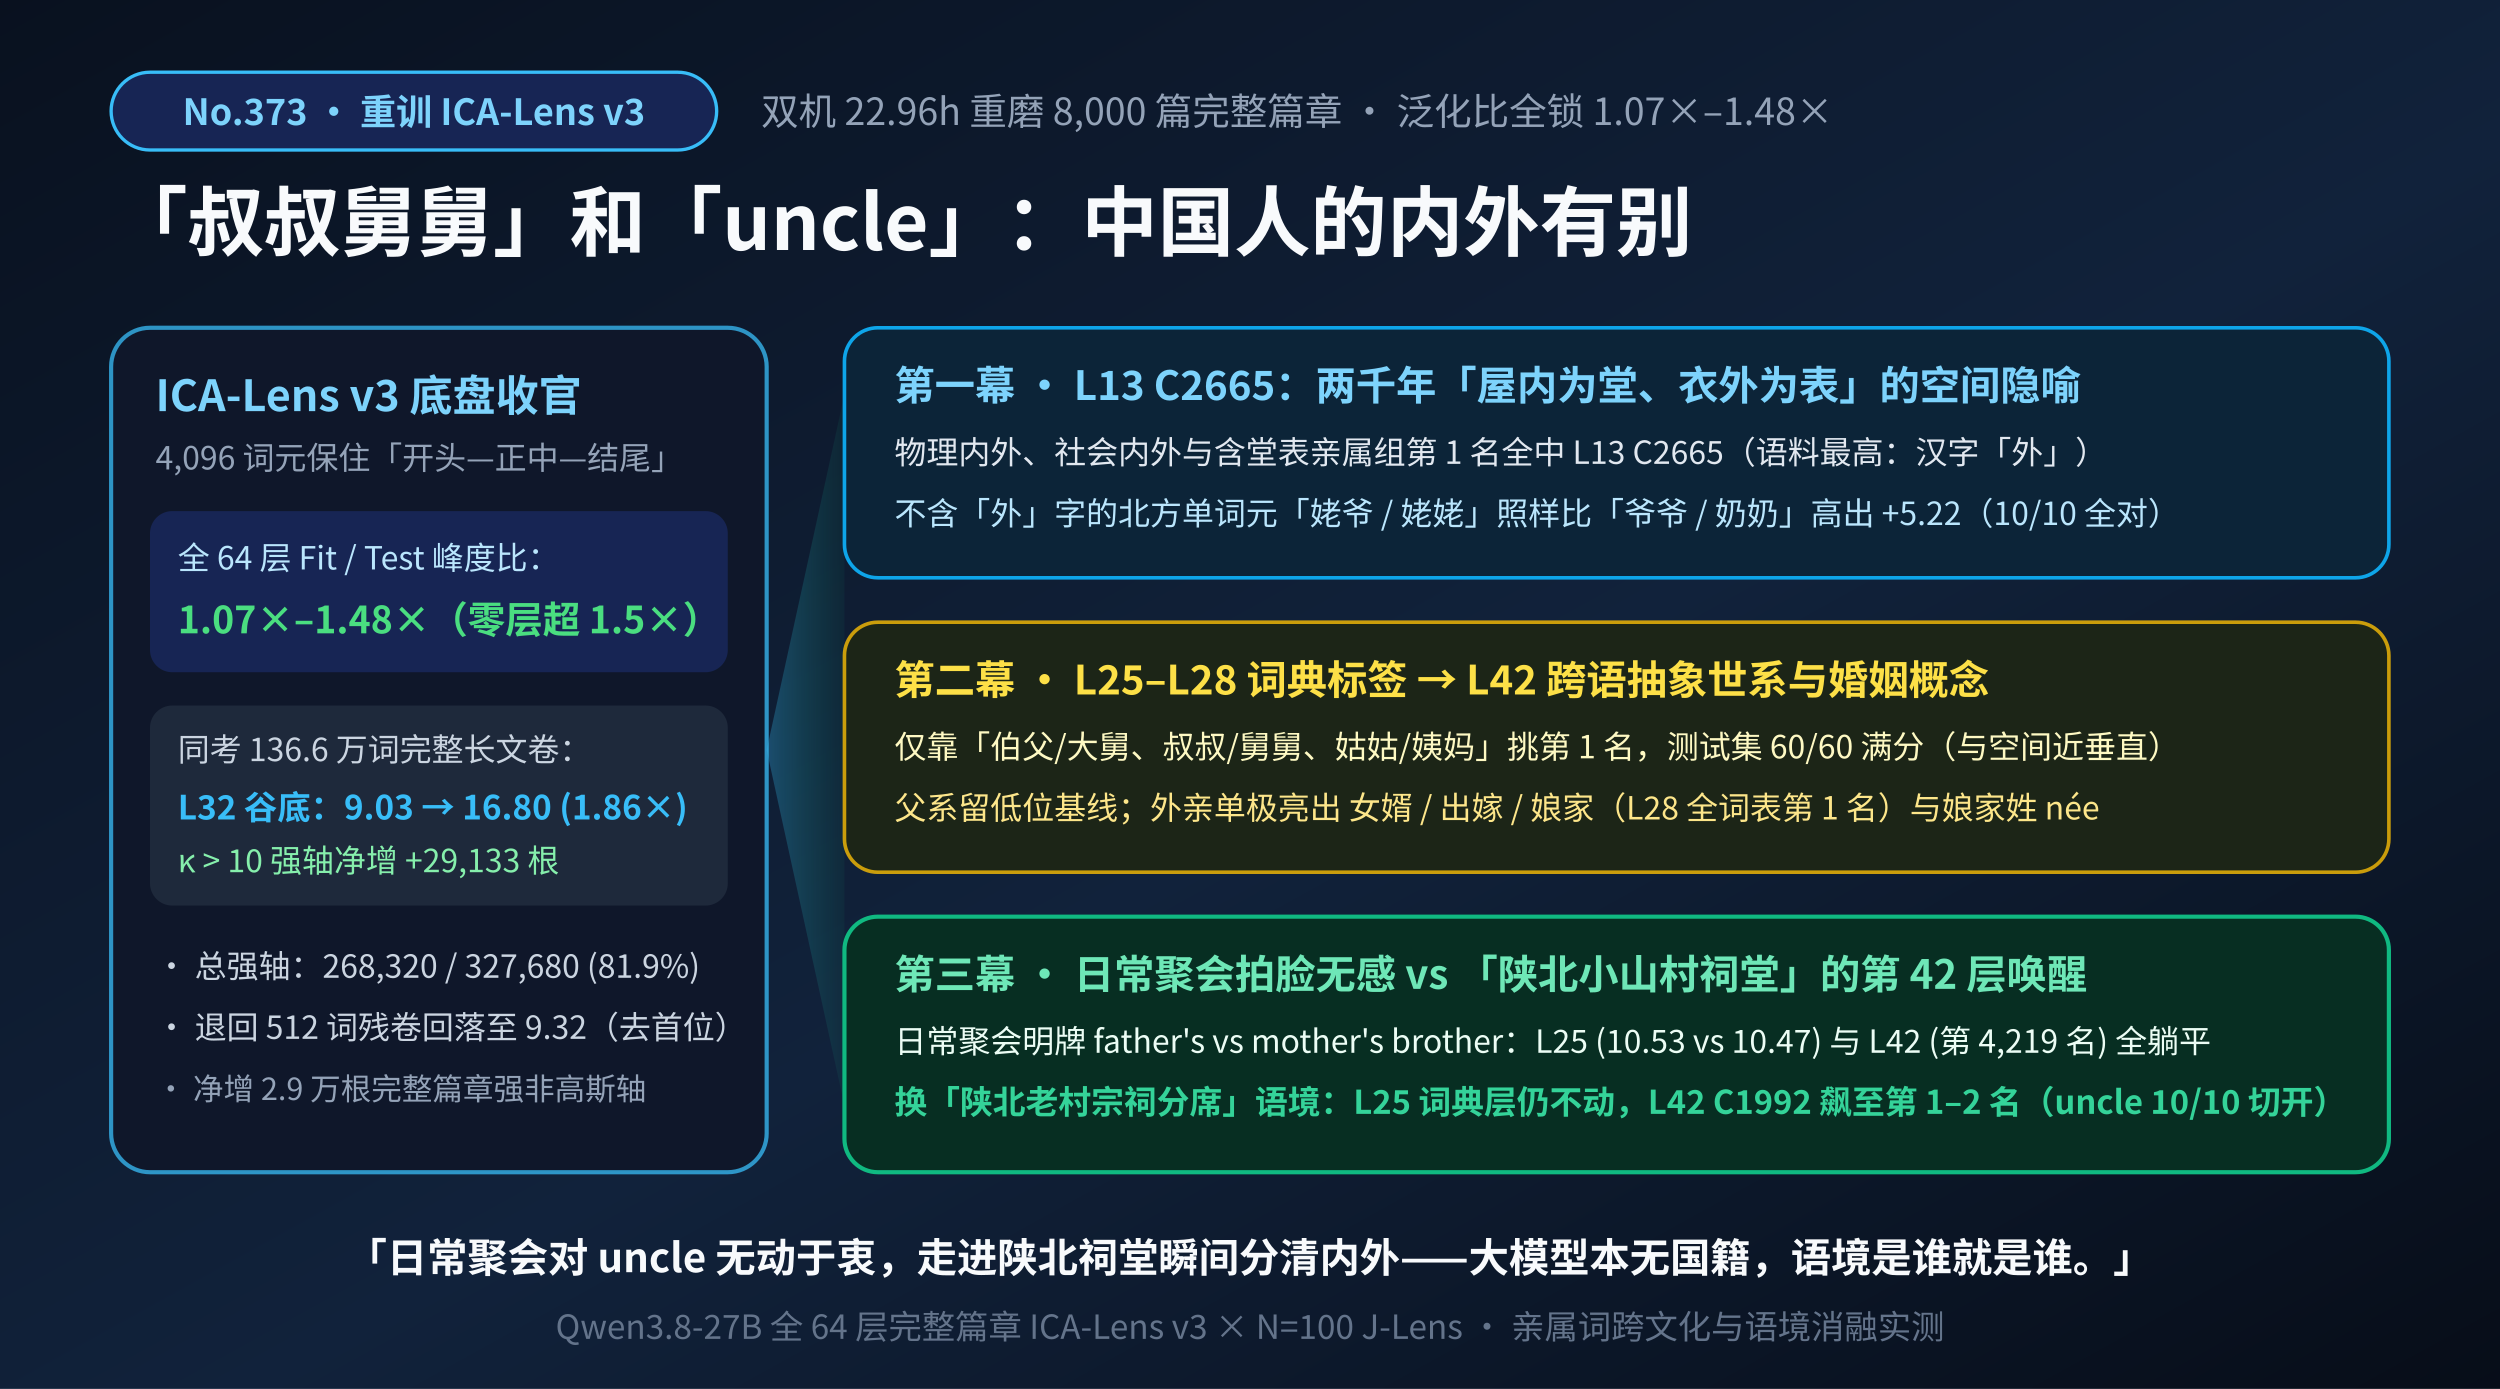
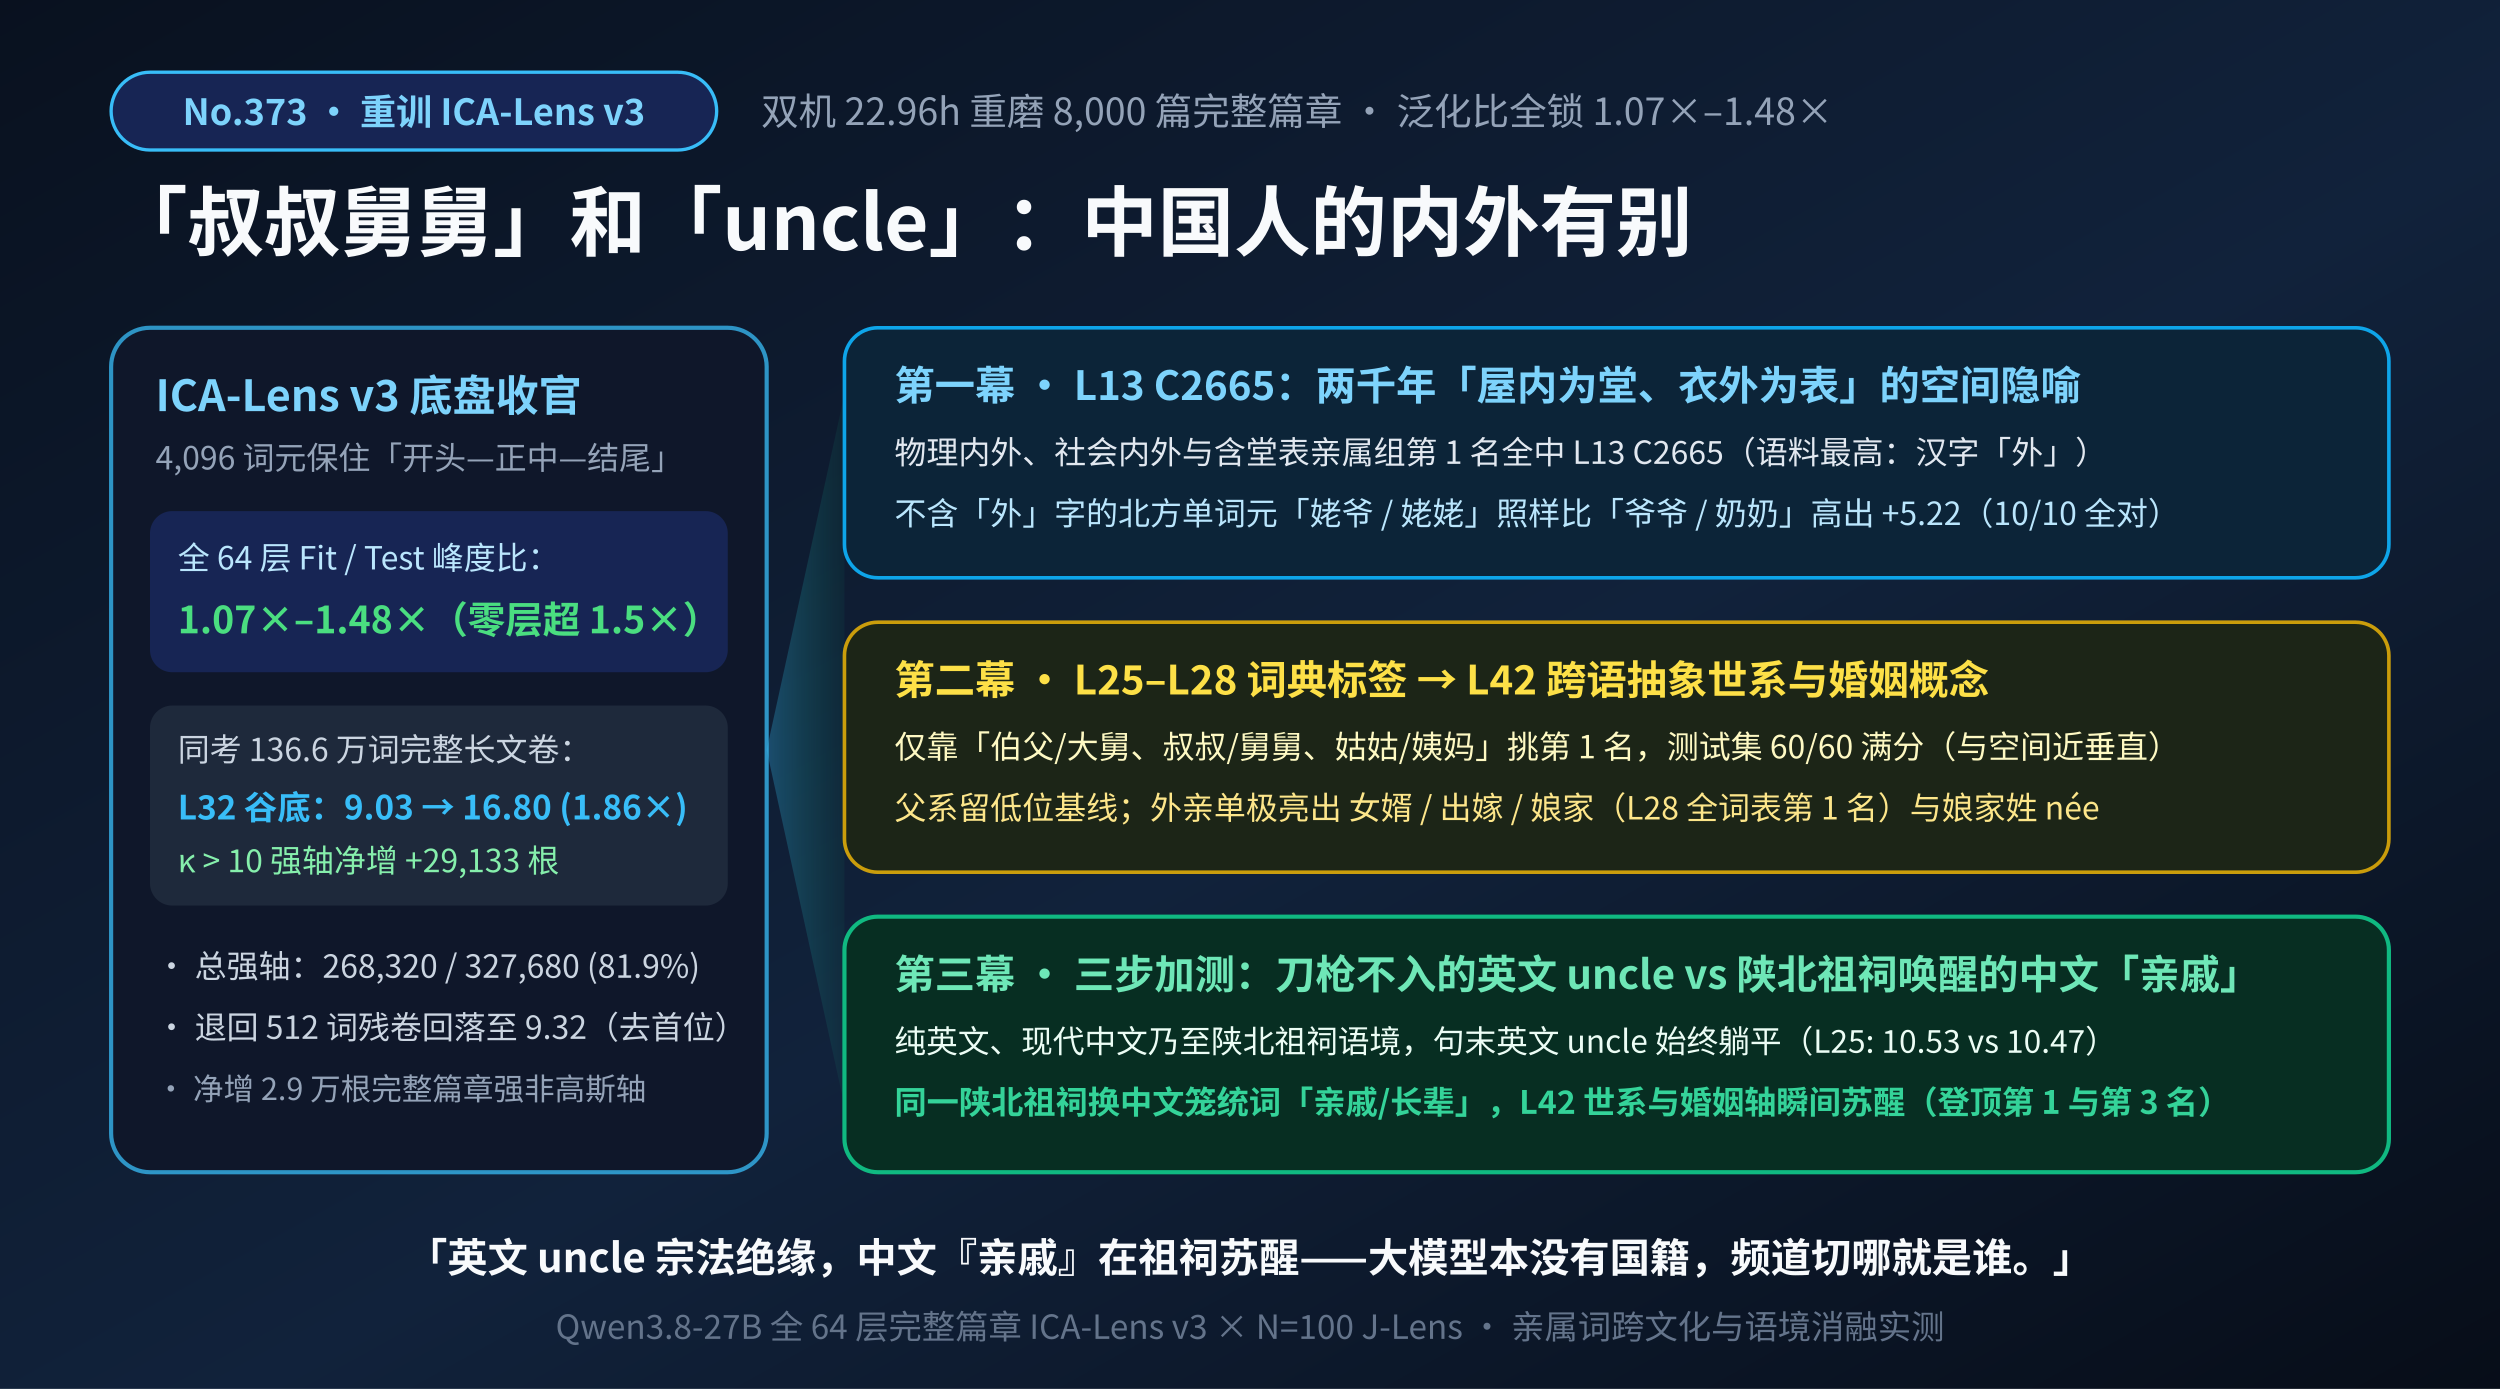
<svg xmlns="http://www.w3.org/2000/svg" viewBox="0 0 900 500" width="900" height="500" font-family="'WenQuanYi Micro Hei','Noto Sans CJK SC',sans-serif">
  <defs>
    <linearGradient id="bg373" x1="0" y1="0" x2="1" y2="1">
      <stop offset="0" stop-color="#09111f" />
      <stop offset="0.55" stop-color="#11223b" />
      <stop offset="1" stop-color="#070d18" />
    </linearGradient>
    <linearGradient id="beam373" x1="0" y1="0" x2="1" y2="0">
      <stop offset="0" stop-color="#38bdf8" stop-opacity="0.30" />
      <stop offset="1" stop-color="#10b981" stop-opacity="0.06" />
    </linearGradient>
  </defs>
  <rect width="900" height="500" fill="url(#bg373)" />
  <rect x="40" y="26" width="218" height="28" rx="14" fill="#172554" stroke="#38bdf8" stroke-width="1.2" />
  <text x="149" y="45" text-anchor="middle" font-size="13" font-weight="bold" fill="#7dd3fc">No.373 · 重训 ICA-Lens v3</text>
  <text x="274" y="45" font-size="13.5" fill="#94a3b8">双机 22.96h 重磨 8,000 篇完整篇章 · 泛化比全锁 1.07×–1.48×</text>
  <text x="40" y="90" font-size="27.5" font-weight="bold" fill="#f8fafc">「叔叔舅舅」和「uncle」：中国人的内外有别</text>
  <rect x="40" y="118" width="236" height="304" rx="14" fill="#0f172a" stroke="#38bdf8" stroke-width="1.5" stroke-opacity="0.75" />
  <text x="56" y="148" font-size="15.5" font-weight="bold" fill="#7dd3fc">ICA-Lens v3 底盘收官</text>
  <text x="56" y="169" font-size="11.5" fill="#94a3b8">4,096 词元保住「开头—正中—结尾」</text>
  <rect x="54" y="184" width="208" height="58" rx="8" fill="#172554" />
  <text x="64" y="205" font-size="11.5" fill="#bae6fd">全 64 层 Fit / Test 峰度比：</text>
  <text x="64" y="228" font-size="13.5" font-weight="bold" fill="#4ade80">1.07×–1.48×（零层超 1.5×）</text>
  <rect x="54" y="254" width="208" height="72" rx="8" fill="#1e293b" />
  <text x="64" y="274" font-size="11.5" fill="#cbd5e1">同考 136.6 万词完整长文卷：</text>
  <text x="64" y="295" font-size="12" font-weight="bold" fill="#38bdf8">L32 谷底：9.03 → 16.80 (1.86×)</text>
  <text x="64" y="314" font-size="11.5" fill="#86efac">κ &gt; 10 强轴净增 +29,133 根</text>
  <text x="56" y="352" font-size="11.5" fill="#cbd5e1">• 总强轴：268,320 / 327,680 (81.9%)</text>
  <text x="56" y="374" font-size="11.5" fill="#cbd5e1">• 退回 512 词残卷回落至 9.32（去首位）</text>
  <text x="56" y="396" font-size="11" fill="#94a3b8">• 净增 2.9 万根完整篇章强非高斯轴</text>
  <polygon points="276,270 304,142 304,398" fill="url(#beam373)" />
  <rect x="304" y="118" width="556" height="90" rx="12" fill="#0c2438" stroke="#0ea5e9" stroke-width="1.3" />
  <text x="322" y="144" font-size="14.5" font-weight="bold" fill="#7dd3fc">第一幕 · L13 C2665：两千年「屋内为堂、衣外为表」的空间隐喻</text>
  <text x="322" y="167" font-size="11.5" fill="#e2e8f0">物理内外、社会内外与含堂表亲属组第 1 名全中 L13 C2665（语料最高：汉字「外」）</text>
  <text x="322" y="189" font-size="11.5" fill="#bae6fd">不含「外」字的北方单词元「姥爷 / 姥姥」照样比「爷爷 / 奶奶」高出 +5.22（10/10 全对）</text>
  <rect x="304" y="224" width="556" height="90" rx="12" fill="#1c2517" stroke="#eab308" stroke-width="1.3" stroke-opacity="0.85" />
  <text x="322" y="250" font-size="14.5" font-weight="bold" fill="#fde047">第二幕 · L25–L28 词典标签 → L42 跨语抽象世系与婚姻概念</text>
  <text x="322" y="273" font-size="11.5" fill="#fef9c3">仅靠「伯父/大舅、叔叔/舅舅、姑姑/姨妈」挑第 1 名，测试集 60/60 满分（与空间近垂直）</text>
  <text x="322" y="295" font-size="11.5" fill="#fde68a">父系留低位基线；外亲单极亮出 女婿 / 出嫁 / 娘家（L28 全词表第 1 名）与娘家姓 née</text>
  <rect x="304" y="330" width="556" height="92" rx="12" fill="#072e22" stroke="#10b981" stroke-width="1.5" />
-   <text x="322" y="356" font-size="14.5" font-weight="bold" fill="#6ee7b7">第三幕 · 日常聚会拍脸无感 vs 「陕北小山村祠堂」的第 42 层唤醒</text>
-   <text x="322" y="379" font-size="11.5" fill="#ecfdf5">日常聚会明牌 father's vs mother's brother：L25 (10.53 vs 10.47) 与 L42 (第 4,219 名) 全躺平</text>
-   <text x="322" y="401" font-size="11.8" font-weight="bold" fill="#34d399">换「陕北老村宗祠分席」语境：L25 词典层仍不动，L42 C1992 飙至第 1–2 名（uncle 10/10 切开）</text>
-   <text x="450" y="458" text-anchor="middle" font-size="14.5" font-weight="bold" fill="#f8fafc">「日常聚会对 uncle 无动于衷，走进陕北祠堂瞬间分清内外——大模型本无国籍，语境是谁就是谁。」</text>
+   <text x="322" y="356" font-size="14.5" font-weight="bold" fill="#6ee7b7">第三幕 · 三步加测：刀枪不入的英文 uncle vs 陕北祖祠唤醒的中文「亲戚」</text>
+   <text x="322" y="379" font-size="11.4" fill="#ecfdf5">纯英文、现代中文乃至陕北祖祠语境，句末英文 uncle 始终躺平（L25: 10.53 vs 10.47）</text>
+   <text x="322" y="401" font-size="11.6" font-weight="bold" fill="#34d399">同一陕北祖祠换中文笼统词「亲戚/长辈」，L42 世系与婚姻轴瞬间苏醒（登顶第 1 与第 3 名）</text>
+   <text x="450" y="458" text-anchor="middle" font-size="14.5" font-weight="bold" fill="#f8fafc">「英文 uncle 宗法绝缘，中文『亲戚』在祖祠苏醒——大模型本没有国籍，频道切哪就是谁。」</text>
  <text x="450" y="482" text-anchor="middle" font-size="12" fill="#64748b">Qwen3.8-27B 全 64 层完整篇章 ICA-Lens v3 × N=100 J-Lens · 亲属词跨文化与语境消融实测</text>
</svg>
